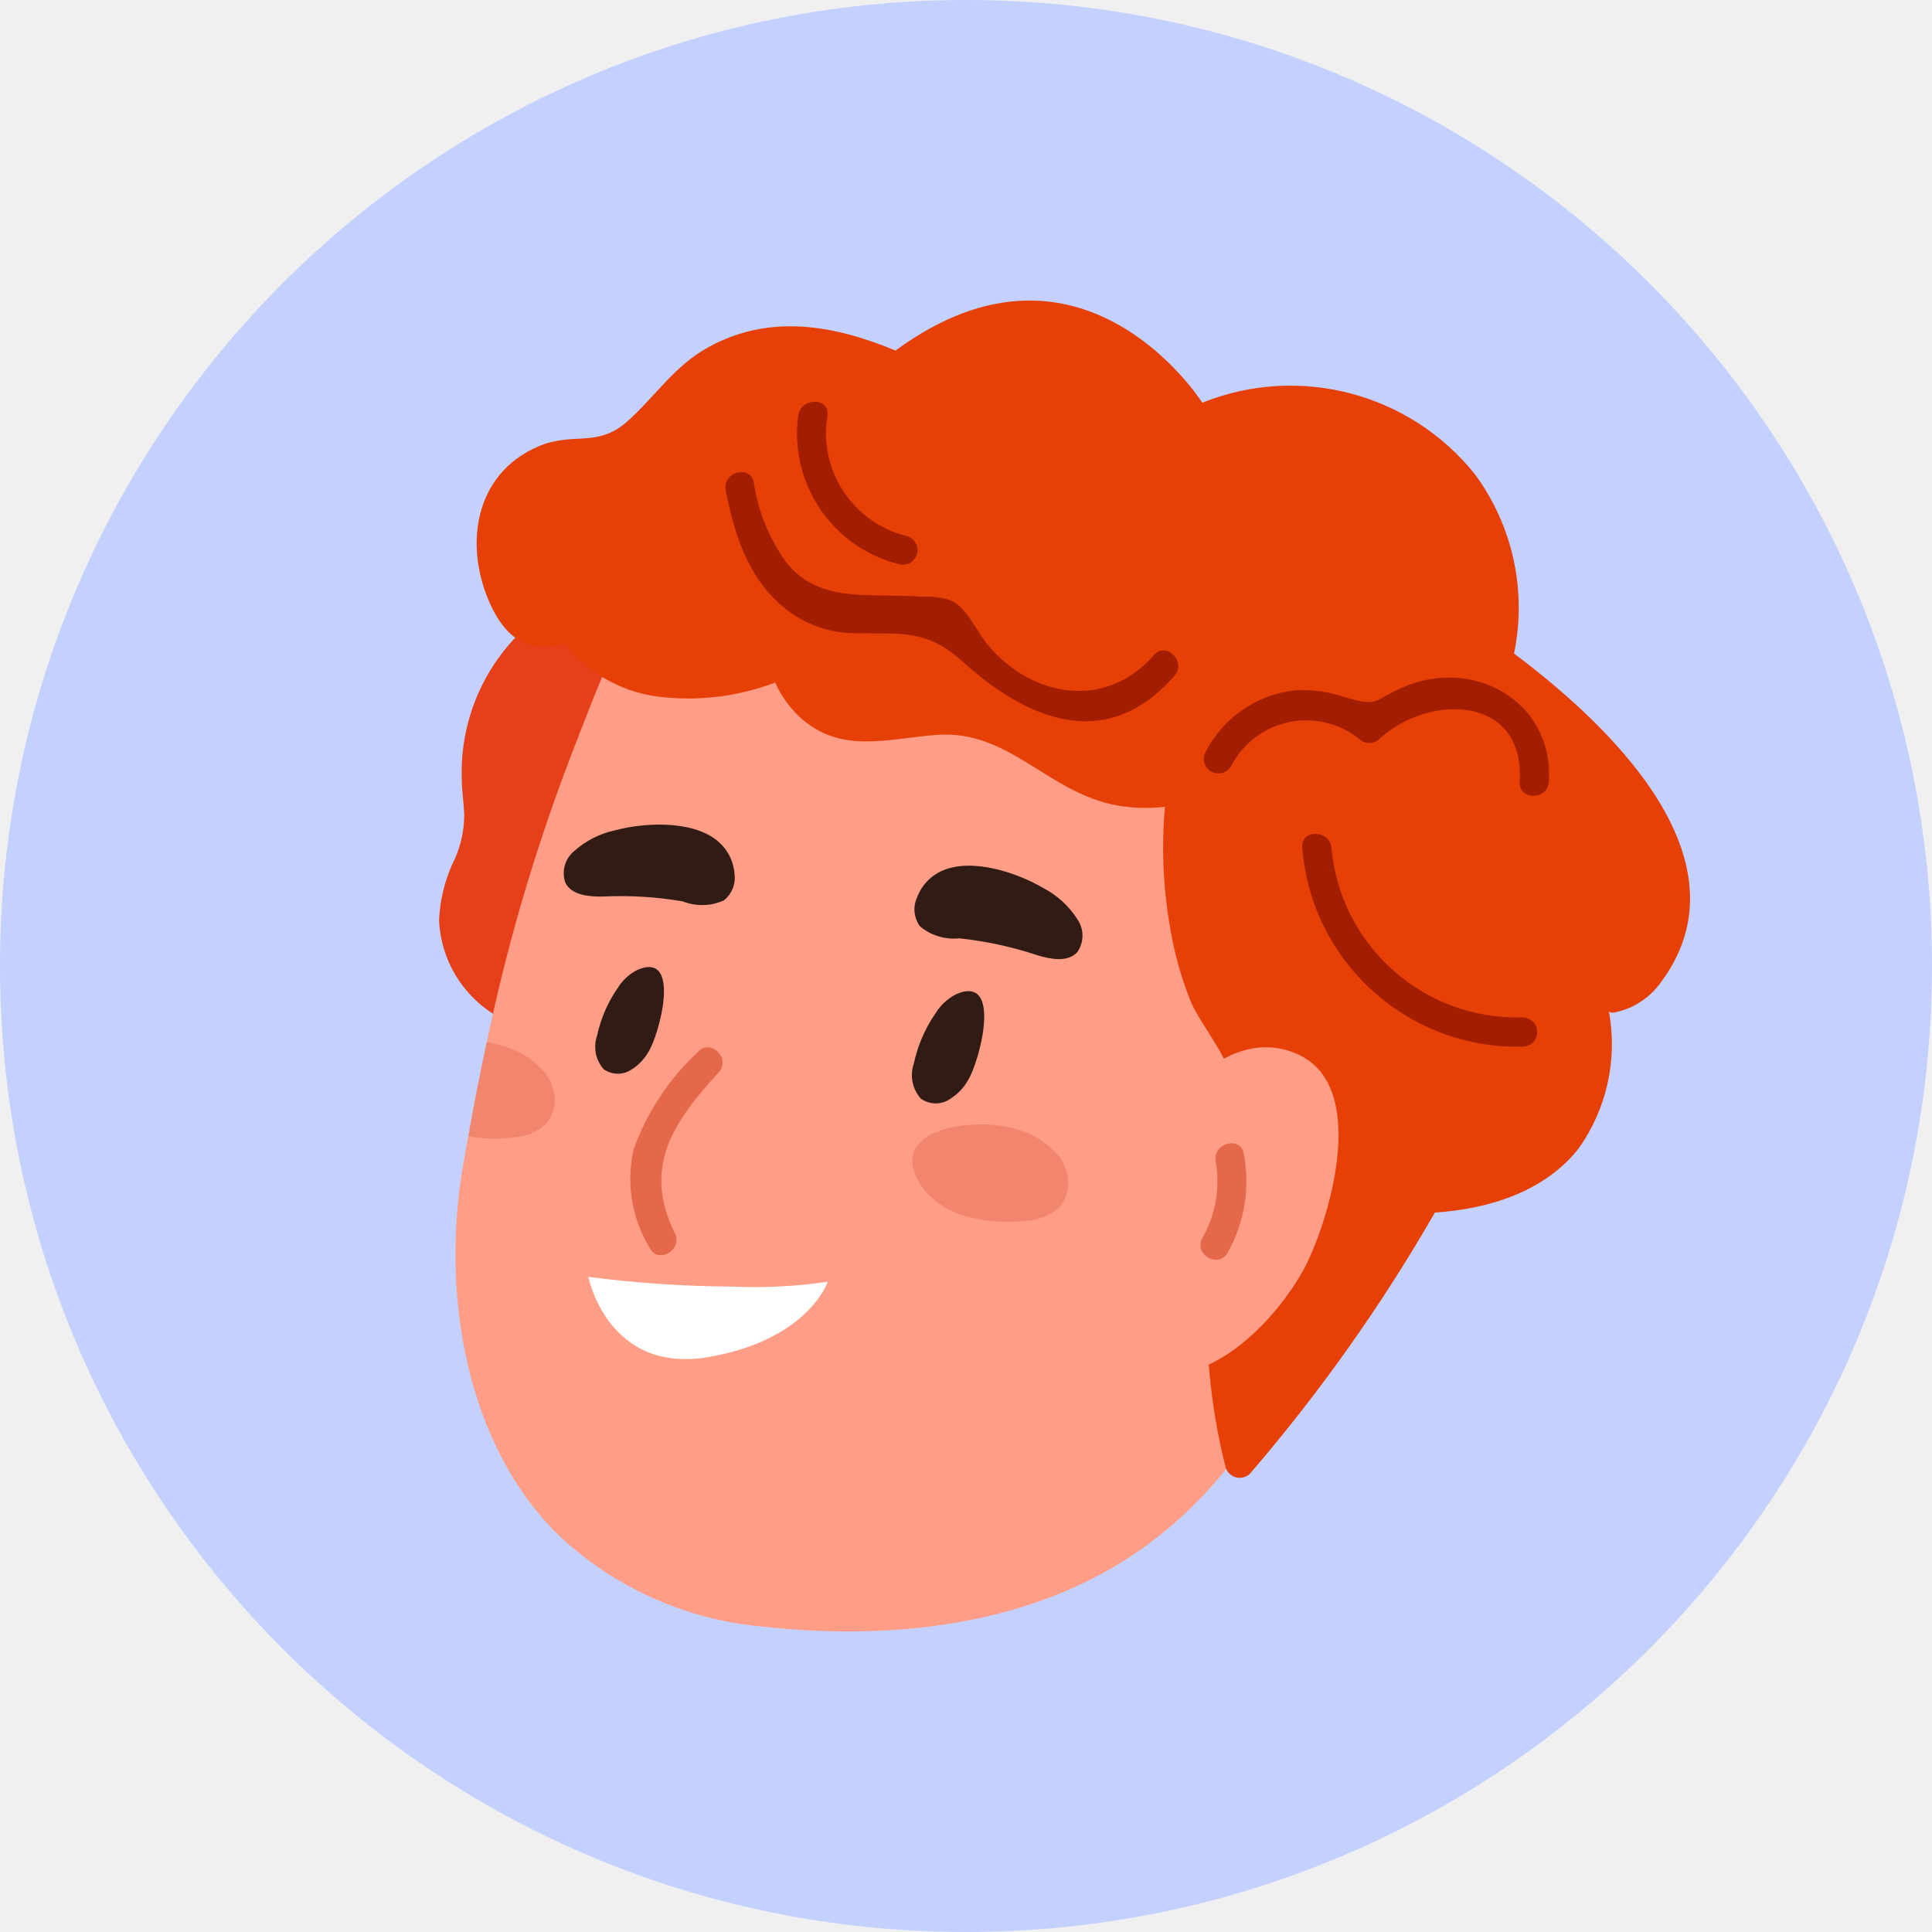
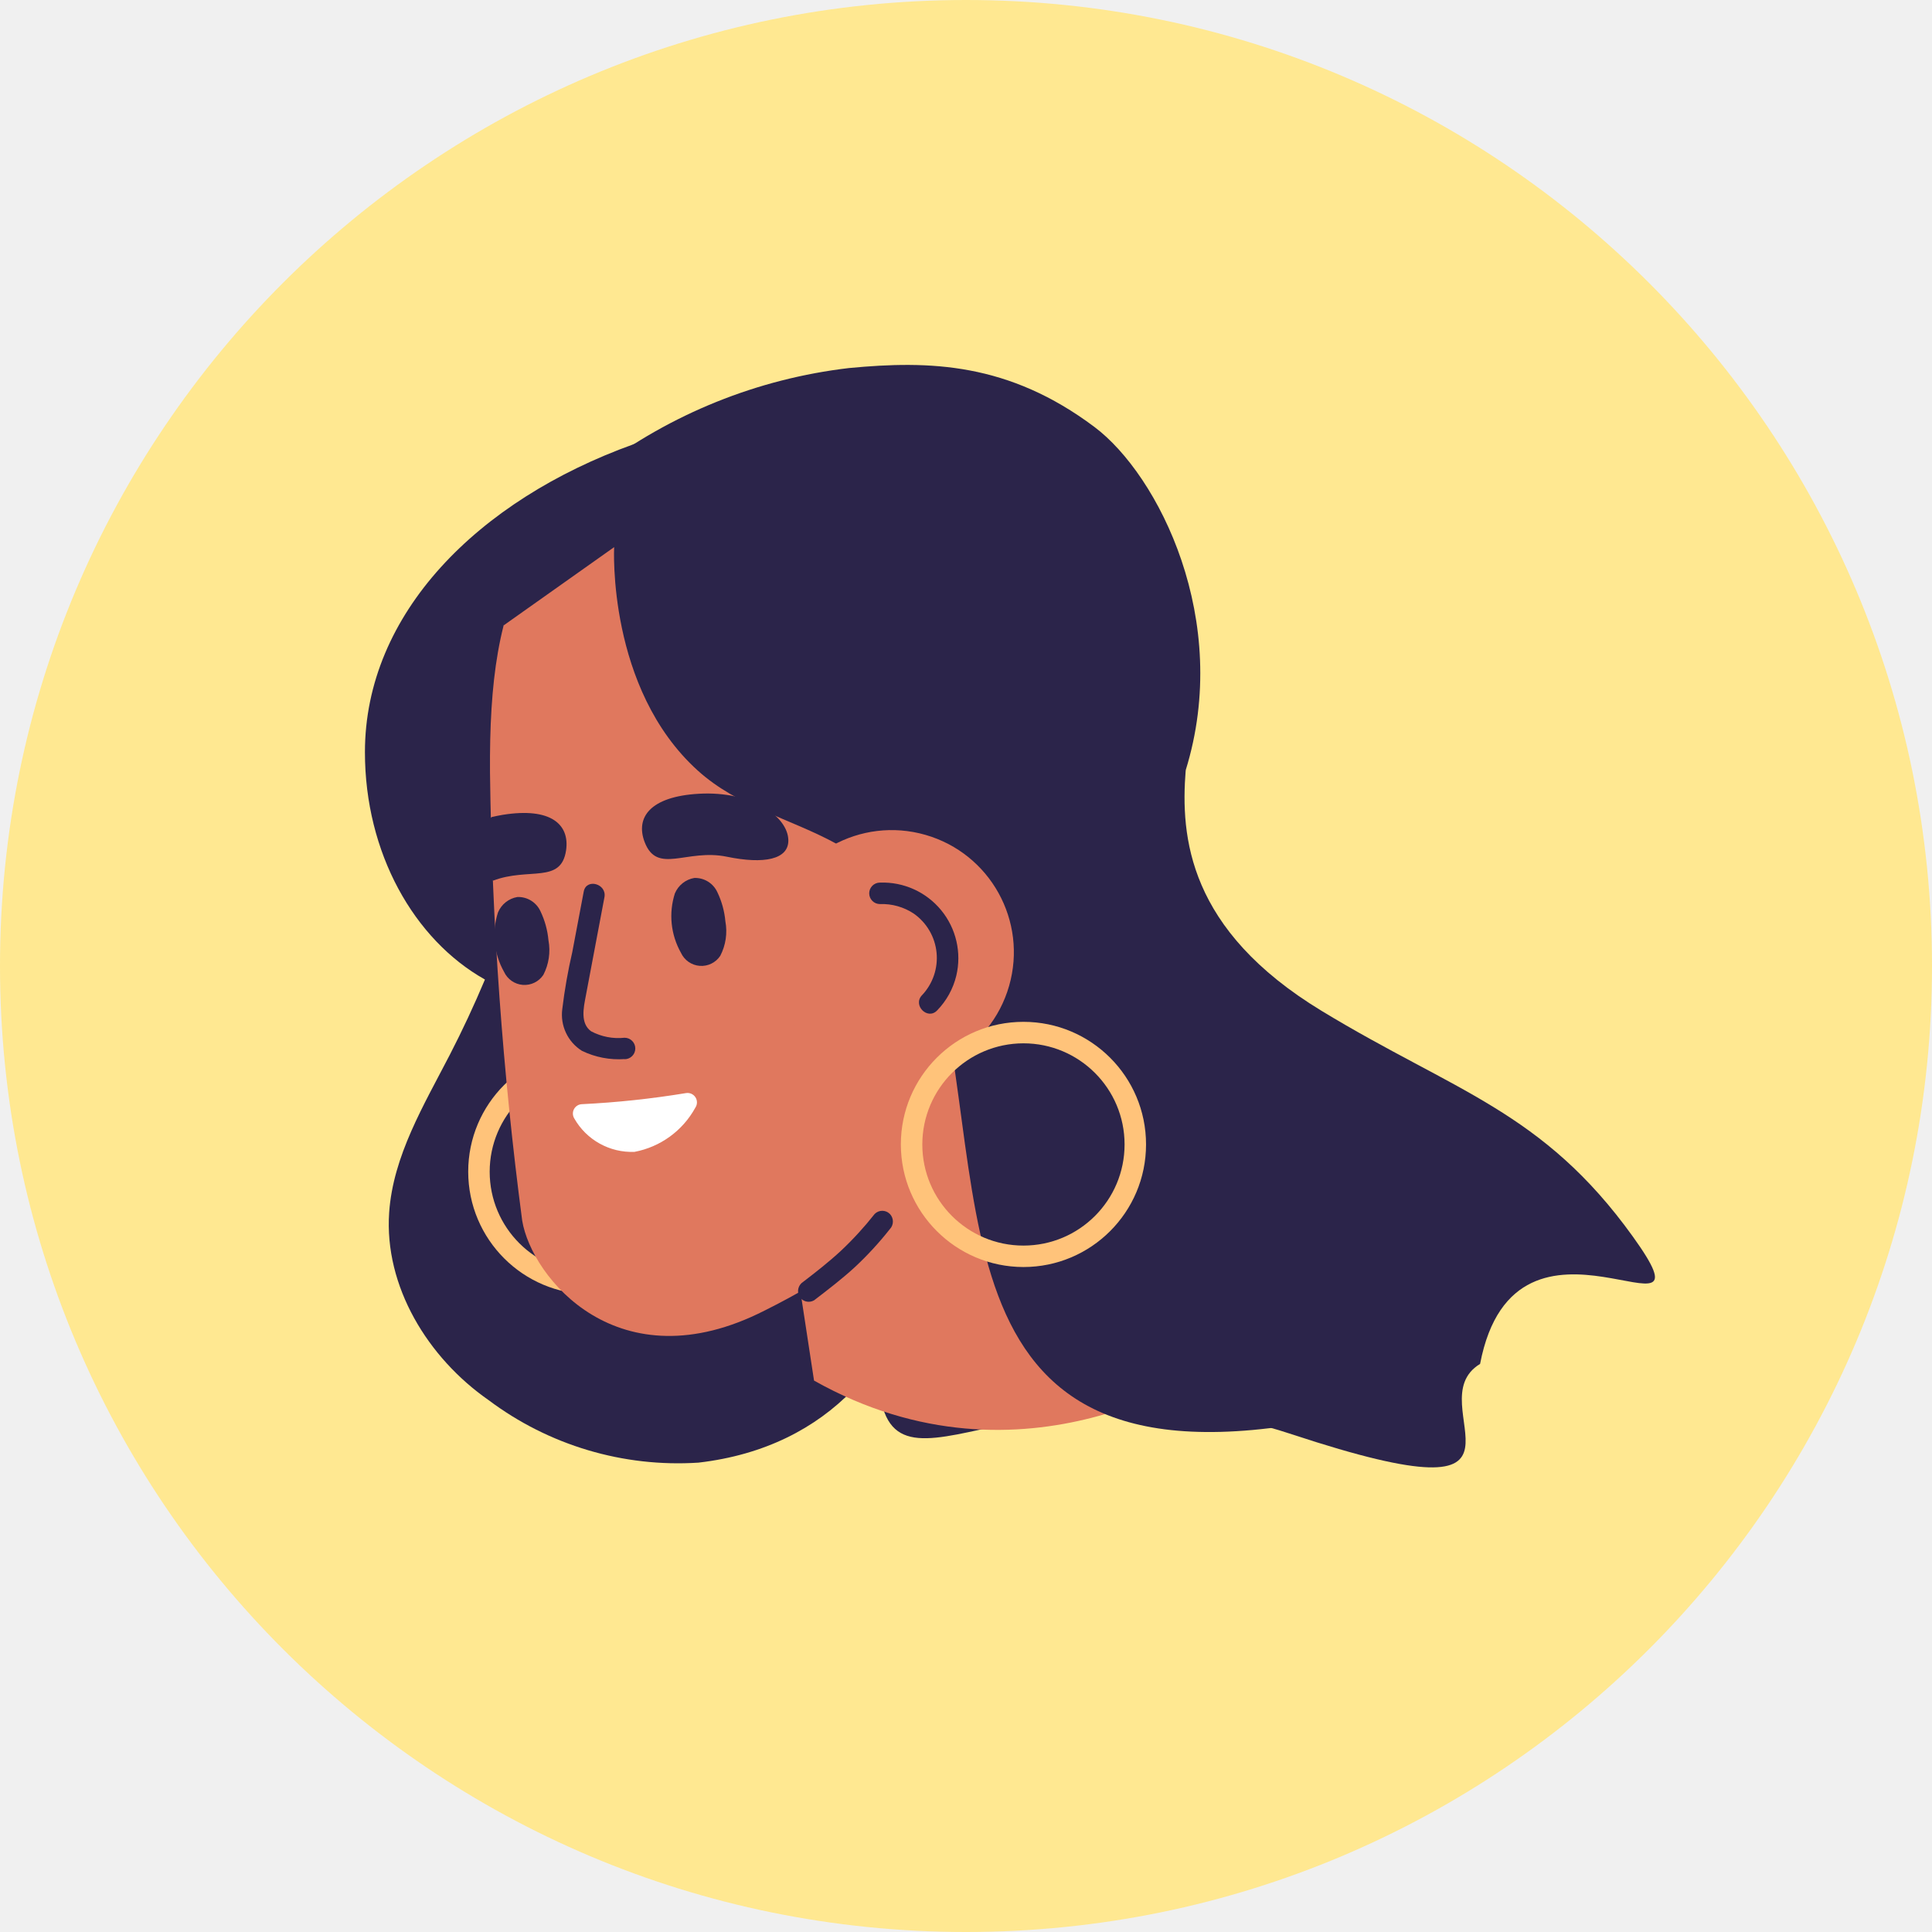
- <svg xmlns="http://www.w3.org/2000/svg" id="Grupo_984575" data-name="Grupo 984575" width="90" height="90" viewBox="0 0 90 90">
-   <defs>
-     <clipPath id="clip-path">
-       <rect id="Rectángulo_42766" data-name="Rectángulo 42766" width="58.275" height="62" fill="none" />
-     </clipPath>
-   </defs>
-   <ellipse id="Elipse_4780" data-name="Elipse 4780" cx="45" cy="45" rx="45" ry="45" transform="translate(0 0)" fill="#c4d1ff" />
-   <g id="Grupo_169822" data-name="Grupo 169822" transform="translate(20.453 14)">
-     <g id="Grupo_169822-2" data-name="Grupo 169822" transform="translate(0 0)" clip-path="url(#clip-path)">
-       <path id="Trazado_162705" data-name="Trazado 162705" d="M8.149,14.577c-.5-.706-1.683-.028-1.174.686.2.282.4.568.606.855A9.138,9.138,0,0,0,1.056,25.13c0,.584.1,1.16.116,1.74a5.085,5.085,0,0,1-.564,2.3A7.181,7.181,0,0,0,0,31.764,5.454,5.454,0,0,0,2.66,36.212c4.474,2.67,7.476-3.319,8.793-6.666,2.255-5.731.065-10.245-3.3-14.969" transform="translate(0 -2.895)" fill="#e6401a" />
-       <path id="Trazado_162706" data-name="Trazado 162706" d="M43.1,43.232c-1.753,7.5-4.608,15.047-11.554,19.1C26.788,65.1,20.9,65.686,15.328,65.074a15.937,15.937,0,0,1-9.5-4.2C1.408,56.6.295,49.518,1.3,43.654c.081-.476.163-.952.258-1.428.258-1.468.544-2.922.856-4.376A86.688,86.688,0,0,1,6.1,25.126c.734-1.93,1.482-3.86,2.3-5.749.245-.544.774-2.474,1.414-2.719,3.235-1.182,27.878-.082,31.889,7.109,3.249,5.846,2.854,13.158,1.4,19.466" transform="translate(-0.194 -3.294)" fill="#ff9d87" />
-       <path id="Trazado_162707" data-name="Trazado 162707" d="M9.369,41.565a6.182,6.182,0,0,1,.806-1.642,2.29,2.29,0,0,1,.915-.845c2.086-.907,1.027,3.026.516,3.823a2.337,2.337,0,0,1-.889.878A1.13,1.13,0,0,1,9.523,43.7a1.57,1.57,0,0,1-.309-1.551q.063-.3.155-.584" transform="translate(-1.855 -7.894)" fill="#301c15" />
-       <path id="Trazado_162708" data-name="Trazado 162708" d="M27.885,43.112a6.5,6.5,0,0,1,.848-1.728,2.4,2.4,0,0,1,.962-.89c2.195-.954,1.08,3.185.543,4.022a2.466,2.466,0,0,1-.935.924,1.189,1.189,0,0,1-1.257-.084,1.651,1.651,0,0,1-.324-1.631q.067-.311.163-.614" transform="translate(-5.606 -8.18)" fill="#301c15" />
-       <path id="Trazado_162709" data-name="Trazado 162709" d="M14.323,43.845a11.569,11.569,0,0,0-3,4.535,6.189,6.189,0,0,0,.745,4.593c.387.784,1.56.1,1.174-.686-1.516-3.064-.069-5.189,2.038-7.481.592-.643-.367-1.607-.961-.961" transform="translate(-2.259 -8.845)" fill="#e6684b" />
-       <path id="Trazado_162710" data-name="Trazado 162710" d="M27.878,34.547a1.336,1.336,0,0,0,.155,1.3,2.462,2.462,0,0,0,1.833.559,17.2,17.2,0,0,1,3.67.8c.62.181,1.393.321,1.827-.159a1.336,1.336,0,0,0,.015-1.512,4.158,4.158,0,0,0-1.579-1.46c-1.19-.706-3.3-1.435-4.716-.825a2.192,2.192,0,0,0-1.2,1.295" transform="translate(-5.631 -6.695)" fill="#301c15" />
-       <path id="Trazado_162711" data-name="Trazado 162711" d="M14.428,31.366c-1.2-.969-3.427-.838-4.763-.478a4.152,4.152,0,0,0-1.915.979,1.337,1.337,0,0,0-.394,1.46c.289.578,1.07.652,1.717.645a17.224,17.224,0,0,1,3.749.224,2.462,2.462,0,0,0,1.915-.044,1.337,1.337,0,0,0,.5-1.214,2.192,2.192,0,0,0-.81-1.571" transform="translate(-1.472 -6.207)" fill="#301c15" />
-       <path id="Trazado_162712" data-name="Trazado 162712" d="M8.718,57.046a54.893,54.893,0,0,0,6.74.453,23.533,23.533,0,0,0,4.418-.226s-.907,2.719-5.579,3.511-5.579-3.738-5.579-3.738" transform="translate(-1.767 -11.564)" fill="#fff" />
-       <path id="Trazado_162713" data-name="Trazado 162713" d="M50.522,16.438A10.481,10.481,0,0,0,48.706,8.1,11.011,11.011,0,0,0,36,4.76S30.418-4.076,21.709,2.331c-2.809-1.166-5.8-1.738-8.677-.18-1.629.884-2.468,2.27-3.805,3.468C7.8,6.895,6.7,6.089,5.06,6.8c-3.007,1.293-3.481,4.689-2.189,7.431.87,1.844,2.112,2.167,3.418,1.74a6.619,6.619,0,0,0,4.7,2.517,11.36,11.36,0,0,0,5.115-.694,4.957,4.957,0,0,0,1.12,1.587c1.933,1.791,4.135,1.012,6.437.851,3.354-.234,5.14,2.7,8.371,3.289a7.7,7.7,0,0,0,2.229.063,21.446,21.446,0,0,0,.241,5.641,16.142,16.142,0,0,0,.971,3.458c.447,1.032,1.71,2.517,1.87,3.574.413,2.739-.942,6.578-1.082,9.386a28.724,28.724,0,0,0,.824,8.706.685.685,0,0,0,1.136.3,79.089,79.089,0,0,0,8.615-12.164c2.546-.164,5.137-.991,6.707-3a8.4,8.4,0,0,0,1.4-6.36.369.369,0,0,0,.265.039,3.51,3.51,0,0,0,2.142-1.386c4.055-5.421-1.684-11.479-6.828-15.333" transform="translate(-0.445 0)" fill="#e64006" />
-       <path id="Trazado_162714" data-name="Trazado 162714" d="M47.815,43.954c-2.656-1.2-5.291,1.143-6.618,3.585a.642.642,0,0,0-.328.26c-1.483,2.323-3.8,8.068-.96,10.288,3.178,2.486,7.19-1.961,8.389-4.506,1.08-2.291,2.786-8.154-.483-9.627" transform="translate(-7.818 -8.845)" fill="#ff9d87" />
-       <path id="Trazado_162715" data-name="Trazado 162715" d="M53.888,22.513c-1.42.646-1.074.86-2.58.448a6.159,6.159,0,0,0-2.387-.34,5.341,5.341,0,0,0-4.155,2.865.68.68,0,0,0,1.174.686,3.944,3.944,0,0,1,6.1-1.183.686.686,0,0,0,.824-.106c2.306-2.121,6.784-2.048,6.53,2-.054.873,1.305.87,1.359,0,.236-3.774-3.569-5.868-6.865-4.368" transform="translate(-9.055 -4.465)" fill="#a31e00" />
-       <path id="Trazado_162716" data-name="Trazado 162716" d="M60.728,39.709a8.68,8.68,0,0,1-8.933-7.9c-.085-.862-1.446-.871-1.359,0a10.057,10.057,0,0,0,10.292,9.264.68.68,0,0,0,0-1.359" transform="translate(-10.224 -6.316)" fill="#a31e00" />
-       <path id="Trazado_162717" data-name="Trazado 162717" d="M36.688,18.553c-2.25,2.574-5.705,1.973-7.754-.508-.519-.628-.91-1.65-1.693-2.044a3.839,3.839,0,0,0-1.406-.172c-2.479-.2-5.1.432-6.586-2.074a8.441,8.441,0,0,1-1.194-3.241c-.163-.859-1.473-.5-1.311.361.423,2.225,1.2,4.511,3.2,5.815a5.269,5.269,0,0,0,2.905.842c2.062.034,3.261-.191,4.914,1.305,3,2.711,6.7,4.32,9.886.678.573-.656-.384-1.622-.962-.962" transform="translate(-3.392 -2.032)" fill="#a31e00" />
-       <path id="Trazado_162718" data-name="Trazado 162718" d="M26.042,12.174a4.943,4.943,0,0,1-3.71-5.614c.11-.865-1.25-.857-1.359,0a6.272,6.272,0,0,0,4.708,6.925.68.68,0,0,0,.361-1.311" transform="translate(-4.241 -1.199)" fill="#a31e00" />
-       <path id="Trazado_162719" data-name="Trazado 162719" d="M34.823,50.293a2.123,2.123,0,0,0-.289-.6,3.89,3.89,0,0,0-2.066-1.34c-1.823-.586-6.279-.081-4.336,2.738A3.837,3.837,0,0,0,30.5,52.5a7.259,7.259,0,0,0,2.513.12A2.435,2.435,0,0,0,34.5,52a1.743,1.743,0,0,0,.324-1.711" transform="translate(-5.606 -9.758)" fill="#f2856d" />
-       <path id="Trazado_162720" data-name="Trazado 162720" d="M5.641,45.448a2.412,2.412,0,0,0-.285-.6A4.019,4.019,0,0,0,3.29,43.5a4.47,4.47,0,0,0-.721-.163c-.313,1.455-.6,2.909-.856,4.377a6.5,6.5,0,0,0,2.12.054,2.419,2.419,0,0,0,1.482-.612,1.755,1.755,0,0,0,.326-1.713" transform="translate(-0.347 -8.786)" fill="#f2856d" />
-       <path id="Trazado_162721" data-name="Trazado 162721" d="M46.508,49.731c-.154-.859-1.464-.5-1.311.361a5.3,5.3,0,0,1-.616,3.557c-.427.765.747,1.451,1.174.686a6.8,6.8,0,0,0,.753-4.6" transform="translate(-9.019 -9.982)" fill="#e6684b" />
+ <svg xmlns="http://www.w3.org/2000/svg" id="Grupo_984437" data-name="Grupo 984437" width="90" height="90" viewBox="0 0 90 90">
+   <ellipse id="Elipse_4780" data-name="Elipse 4780" cx="45" cy="45" rx="45" ry="45" transform="translate(0 0)" fill="#ffe891" />
+   <g id="Grupo_984354" data-name="Grupo 984354" transform="translate(17 17)">
+     <g id="Grupo_984355" data-name="Grupo 984355" transform="translate(0 0)">
+       <path id="Trazado_212183" data-name="Trazado 212183" d="M42.062,28.627c-3.3-1.855-5.585-5.893-5.585-10.589,0-6.45,5.252-11.734,12.517-14.344,5-1.8,6.736,7.894,6.736,14.344a13.359,13.359,0,0,1-1.8,6.79,10.739,10.739,0,0,1,5.993,3.307c5.095,5.921,4.468,21.562-7.907,23a14.7,14.7,0,0,1-9.781-2.914c-2.829-1.969-4.866-5.3-4.629-8.737.182-2.639,1.614-5,2.826-7.35q.885-1.718,1.634-3.5" transform="translate(-36.477 0)" fill="#2b244a" />
+       <path id="Trazado_212184" data-name="Trazado 212184" d="M52.4,43.293a5.711,5.711,0,1,0-5.711-5.71,5.716,5.716,0,0,0,5.711,5.71m0-10.421a4.711,4.711,0,1,1-4.711,4.711A4.716,4.716,0,0,1,52.4,32.872" transform="translate(-41.878 0)" fill="#ffc37a" />
+       <path id="Trazado_212185" data-name="Trazado 212185" d="M15.524,18.882c-.246,3.106.111,7.431,6.333,11.209s10.294,4.663,14.5,10.517c4.14,5.76-5.453-2.736-7.119,5.928-3.039,1.843,4.09,7.527-8.764,3.28s-19.283,4.72-19.283-3.28-3.135-14.774.766-22.387,13.567-5.267,13.567-5.267" transform="translate(22.71 0)" fill="#2b244a" />
+       <path id="Trazado_212186" data-name="Trazado 212186" d="M37.722,25.554,43.434,46.62s-8.617,6.239-18.472.693l-1.436-9.4Z" transform="translate(-4.041 0)" fill="#e0785e" />
+       <path id="Trazado_212187" data-name="Trazado 212187" d="M56.194,9.517C53.3-.57,45.1-1.64,36.063,2.251s-10.73,8.316-10.671,16.74a176.631,176.631,0,0,0,1.5,20.872c.437,2.644,4.484,7.662,11.3,4.184A36.775,36.775,0,0,0,52.251,31.715c2.011-3,6.834-12.111,3.943-22.2" transform="translate(-19.566 0)" fill="#e0785e" />
+       <path id="Trazado_212188" data-name="Trazado 212188" d="M43.316,22.221c.585,1.541,1.954.3,3.834.689,1.728.356,2.883.131,2.862-.778-.025-1.1-1.709-2.294-4.163-2.156-2.3.13-2.96,1.121-2.533,2.245" transform="translate(-30.288 0)" fill="#2b244a" />
+       <path id="Trazado_212189" data-name="Trazado 212189" d="M54.188,24.023c1.672-.632,3.166.163,3.4-1.411.174-1.185-.679-2.019-2.953-1.654-.178.029-.355.068-.522.106a2.074,2.074,0,0,0,.076,2.959" transform="translate(-48.218 0)" fill="#2b244a" />
+       <path id="Trazado_212190" data-name="Trazado 212190" d="M46.266,24.613a1.2,1.2,0,0,1,.9-.714,1.137,1.137,0,0,1,1.078.666,3.951,3.951,0,0,1,.372,1.353,2.5,2.5,0,0,1-.238,1.607,1.051,1.051,0,0,1-1.832-.141,3.474,3.474,0,0,1-.281-2.771" transform="translate(-31.825 0)" fill="#2b244a" />
+       <path id="Trazado_212191" data-name="Trazado 212191" d="M54.507,25.5a1.2,1.2,0,0,1,.9-.714,1.138,1.138,0,0,1,1.078.666,3.957,3.957,0,0,1,.372,1.353,2.507,2.507,0,0,1-.238,1.608,1.052,1.052,0,0,1-1.832-.142,3.474,3.474,0,0,1-.281-2.771" transform="translate(-48.307 0)" fill="#2b244a" />
+       <path id="Trazado_212192" data-name="Trazado 212192" d="M53.25,32.336a3.931,3.931,0,0,1-1.984-.383A1.987,1.987,0,0,1,50.349,30a25.145,25.145,0,0,1,.465-2.647l.534-2.822c.119-.631,1.083-.364.964.266q-.437,2.306-.871,4.612c-.1.53-.264,1.262.251,1.633a2.7,2.7,0,0,0,1.558.3.5.5,0,0,1,0,1" transform="translate(-41.155 0)" fill="#2b244a" />
+       <path id="Trazado_212193" data-name="Trazado 212193" d="M16.535,4.868A24,24,0,0,1,28.253.145C32.02-.215,35.687-.11,39.687,2.89c2.975,2.232,6.416,9.006,4.25,15.991-.63,2.031-.706,11.576-.706,11.576L56.456,47.52c-23.937,7.639-21.5-6.265-23.8-17.8-1.733-8.7-7.693-7.428-11.449-10.825-4.229-3.824-3.895-10.407-3.895-10.407l-5.146,3.644a10.072,10.072,0,0,1,4.369-7.261" transform="translate(-5.703 0)" fill="#2b244a" />
+       <path id="Trazado_212194" data-name="Trazado 212194" d="M32.912,25.791a5.688,5.688,0,1,0,7.037-3.9,5.688,5.688,0,0,0-7.037,3.9" transform="translate(-13.839 0)" fill="#e0785e" />
+       <path id="Trazado_212195" data-name="Trazado 212195" d="M32.243,42.023a5.711,5.711,0,1,0-5.71-5.71,5.717,5.717,0,0,0,5.71,5.71m0-10.421a4.711,4.711,0,1,1-4.71,4.711,4.716,4.716,0,0,1,4.71-4.711" transform="translate(-1.568 0)" fill="#ffc37a" />
+       <path id="Trazado_212196" data-name="Trazado 212196" d="M42.606,40.257a15.778,15.778,0,0,1-1.613,1.756c-.606.558-1.262,1.06-1.916,1.561a.5.5,0,0,1-.684-.18.514.514,0,0,1,.18-.684c.57-.437,1.193-.923,1.748-1.437A15.7,15.7,0,0,0,41.9,39.55a.5.5,0,0,1,.707,0,.512.512,0,0,1,0,.707" transform="translate(-18.154 0)" fill="#2b244a" />
+       <path id="Trazado_212197" data-name="Trazado 212197" d="M37.722,29.363a2.525,2.525,0,0,0-.377-3.8,2.669,2.669,0,0,0-1.581-.448.5.5,0,0,1,0-1,3.524,3.524,0,0,1,3.557,4.337,3.494,3.494,0,0,1-.892,1.617c-.445.467-1.151-.241-.707-.707" transform="translate(-11.773 0)" fill="#2b244a" />
+       <path id="Trazado_212198" data-name="Trazado 212198" d="M50.329,36.658A4.1,4.1,0,0,0,53.161,34.6a.439.439,0,0,0-.439-.679,42.586,42.586,0,0,1-4.842.516.436.436,0,0,0-.363.656,3.082,3.082,0,0,0,2.812,1.565" transform="translate(-37.77 0)" fill="#fff" />
    </g>
  </g>
</svg>
